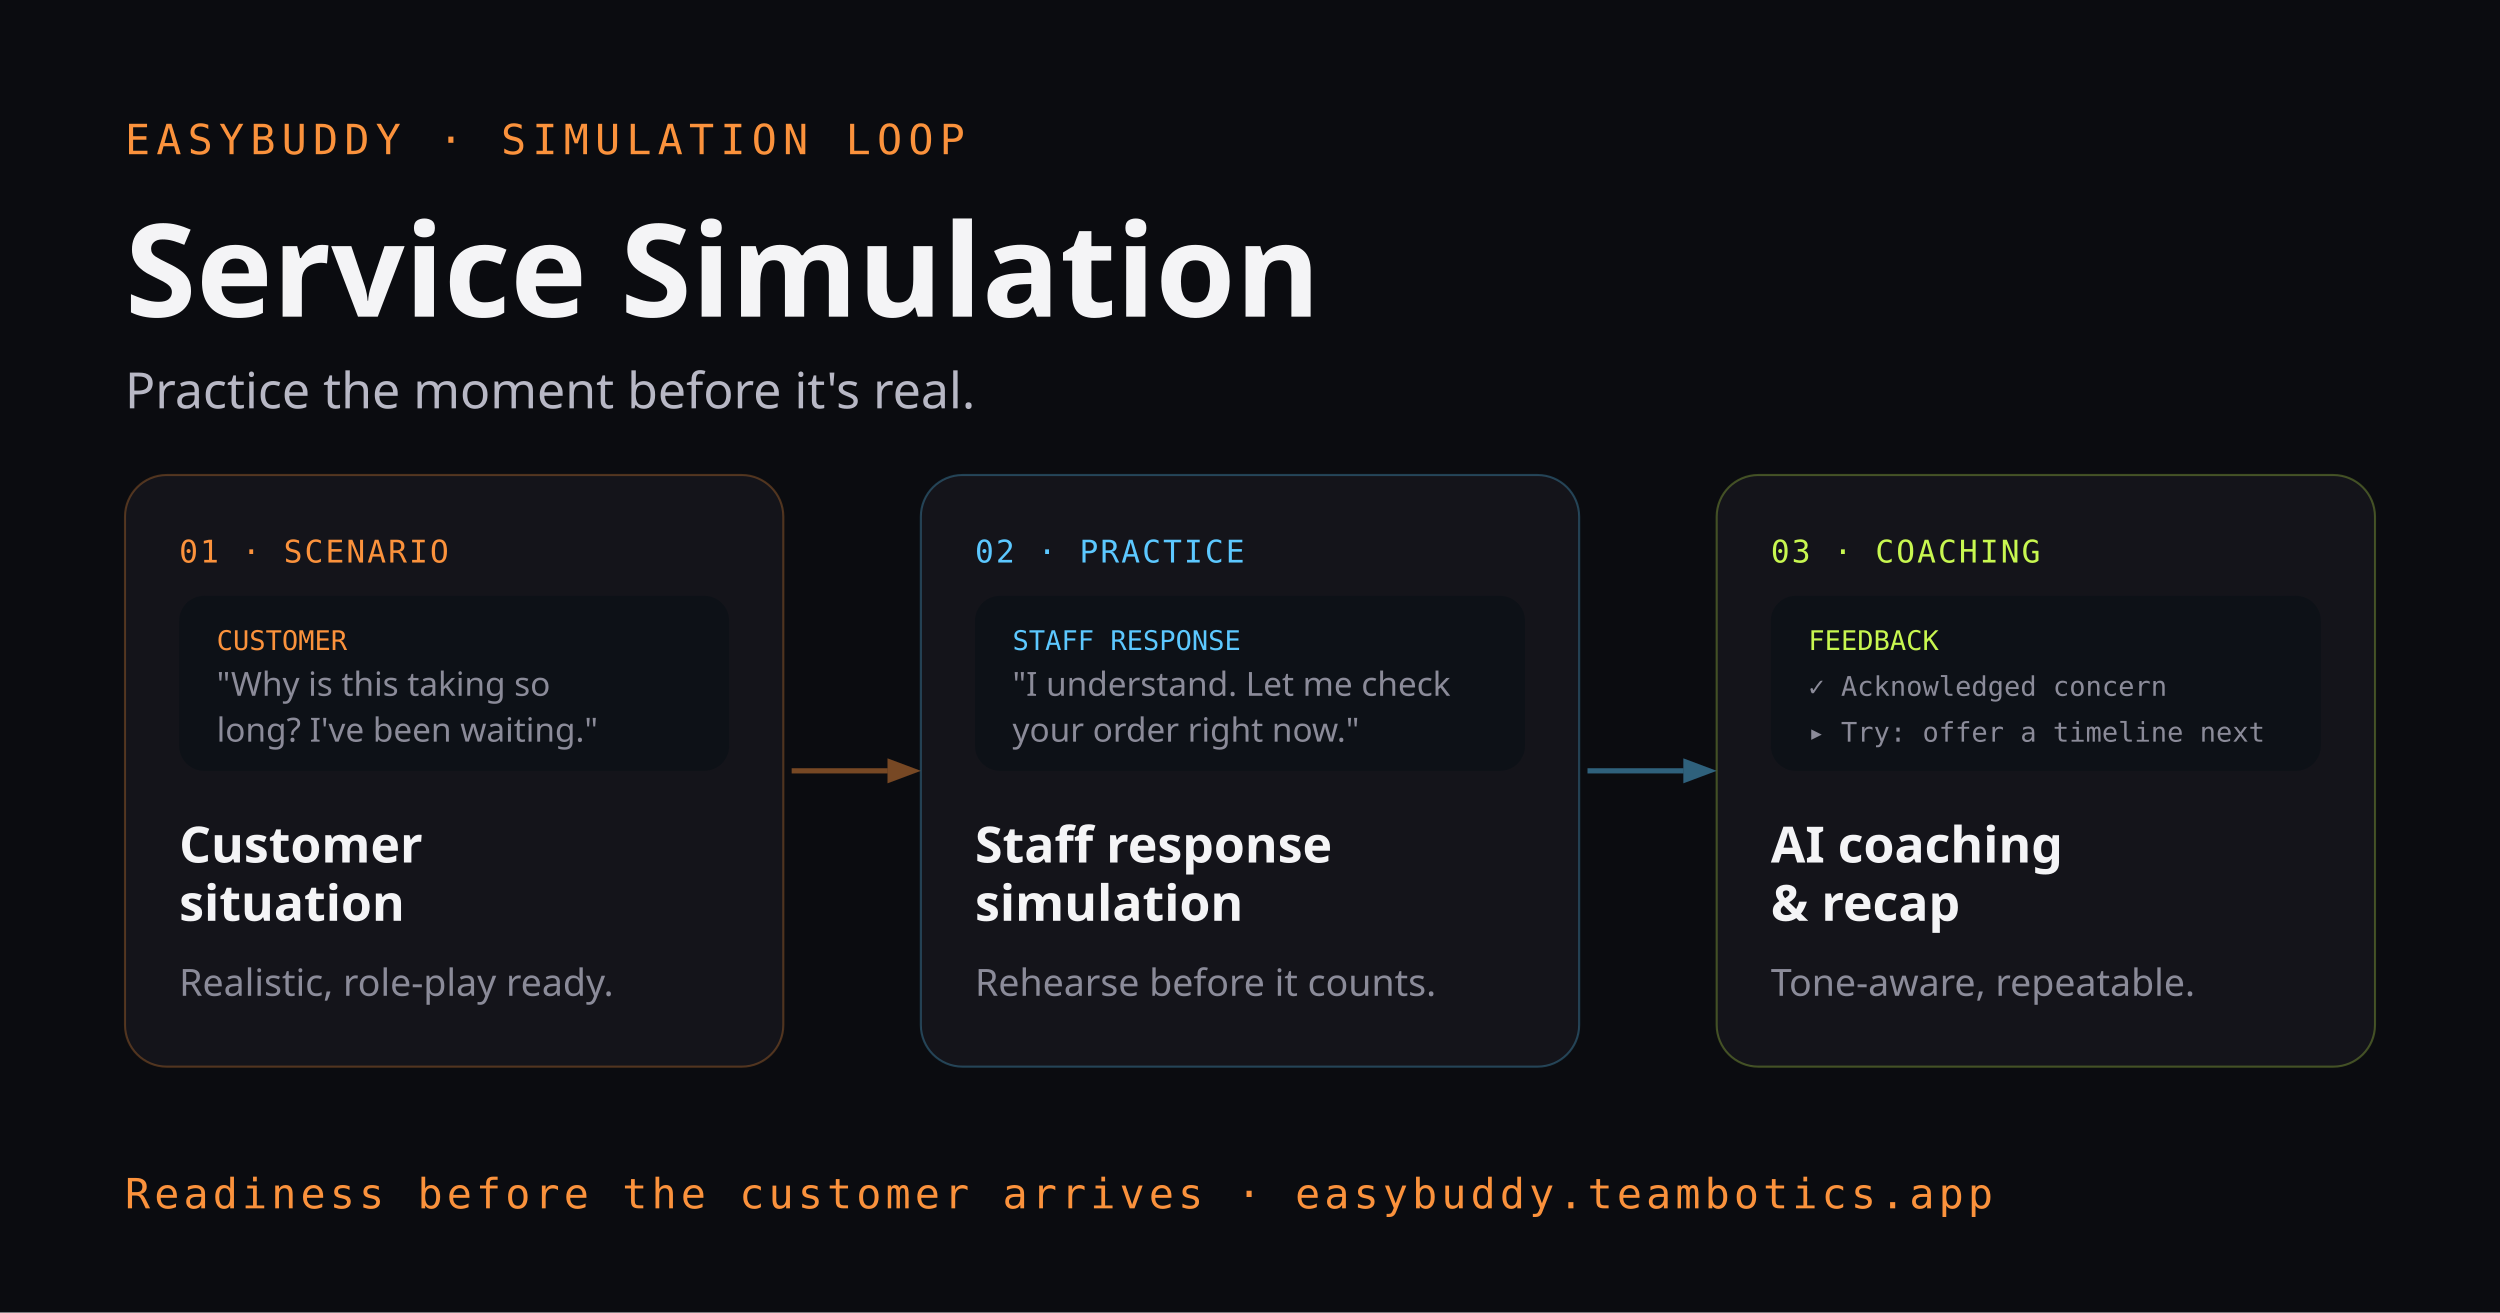
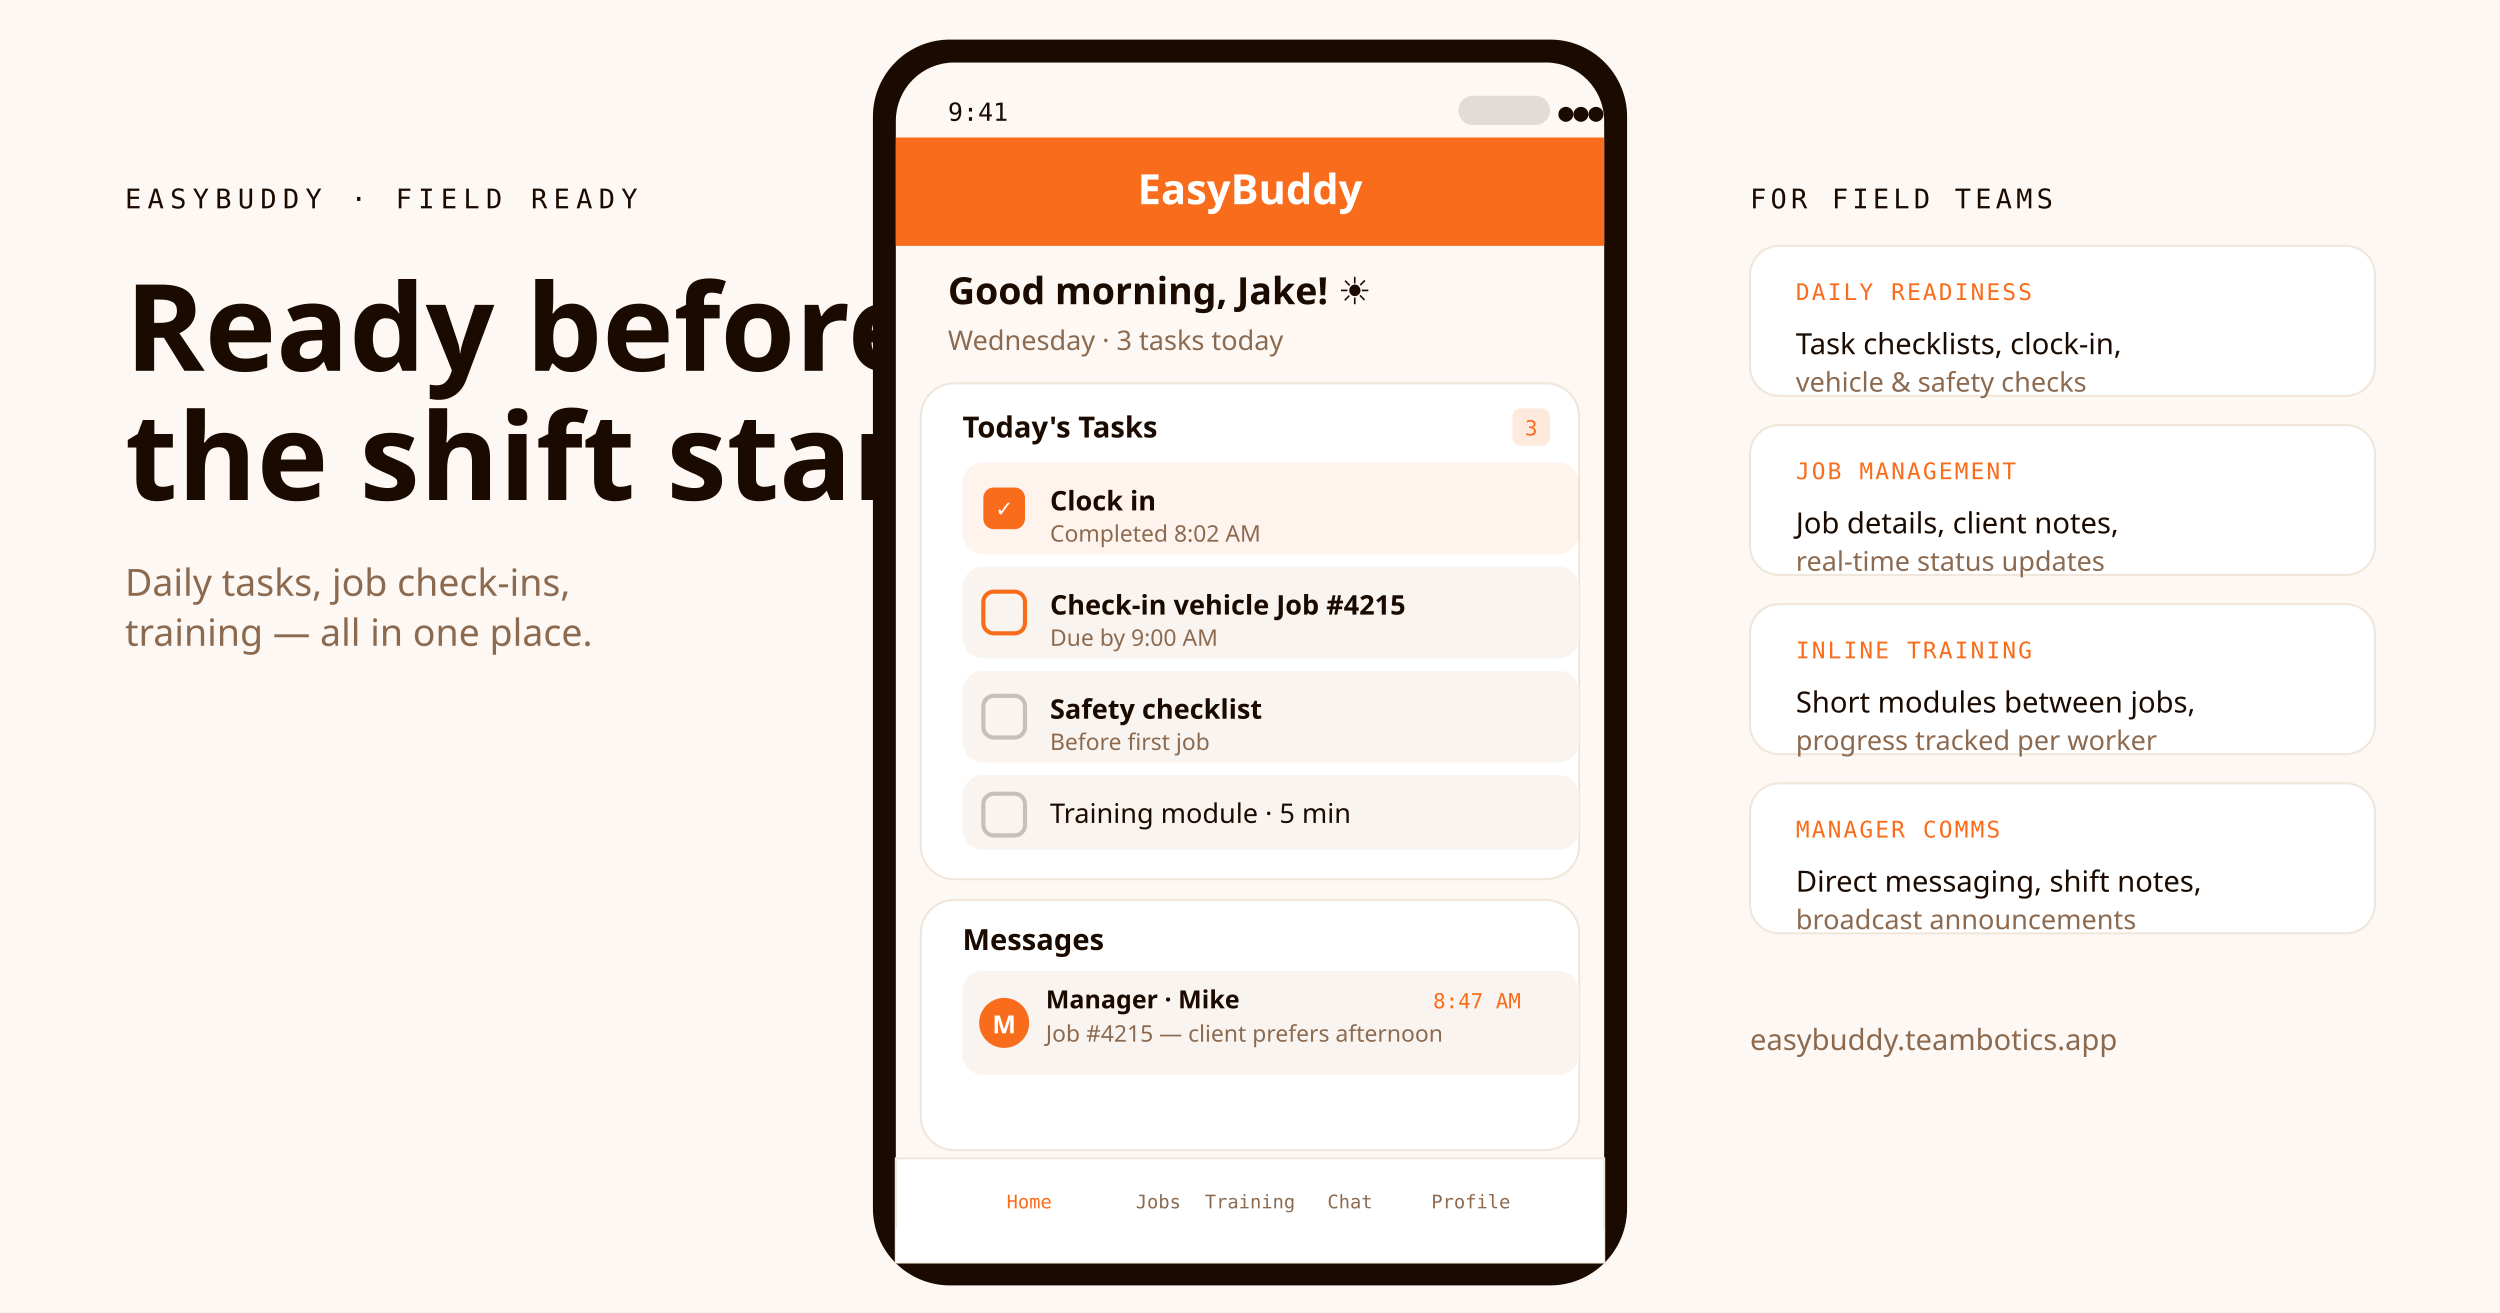
<svg xmlns="http://www.w3.org/2000/svg" width="1200" height="630" viewBox="0 0 1200 630" role="img" aria-labelledby="easy-title easy-desc">
-   <rect width="1200" height="630" fill="#0b0c10" />
-   <text x="60" y="74" fill="#fb923c" font-family="Geist Mono, monospace" font-size="20" letter-spacing="3">EASYBUDDY · SIMULATION LOOP</text>
-   <text x="60" y="152" fill="#f4f4f6" font-family="Bricolage Grotesque, sans-serif" font-size="62" font-weight="800">Service Simulation</text>
-   <text x="60" y="196" fill="#b8b8c5" font-family="Hanken Grotesk, sans-serif" font-size="24">Practice the moment before it's real.</text>
-   <rect x="60" y="228" width="316" height="284" rx="20" fill="#14141a" stroke="#fb923c" stroke-opacity="0.28" />
-   <text x="86" y="270" fill="#fb923c" font-family="Geist Mono, monospace" font-size="15" letter-spacing="1">01 · SCENARIO</text>
-   <rect x="86" y="286" width="264" height="84" rx="12" fill="#0d1117" />
-   <text x="104" y="312" fill="#fb923c" font-family="Geist Mono, monospace" font-size="13">CUSTOMER</text>
-   <text x="104" y="334" fill="#8b8b99" font-family="Hanken Grotesk, sans-serif" font-size="16">"Why is this taking so</text>
-   <text x="104" y="356" fill="#8b8b99" font-family="Hanken Grotesk, sans-serif" font-size="16">long? I've been waiting."</text>
-   <text x="86" y="414" fill="#f4f4f6" font-family="Hanken Grotesk, sans-serif" font-size="24" font-weight="700">Customer</text>
-   <text x="86" y="442" fill="#f4f4f6" font-family="Hanken Grotesk, sans-serif" font-size="24" font-weight="700">situation</text>
-   <text x="86" y="478" fill="#8b8b99" font-family="Hanken Grotesk, sans-serif" font-size="18">Realistic, role-play ready.</text>
-   <line x1="380" y1="370" x2="426" y2="370" stroke="#fb923c" stroke-opacity="0.45" stroke-width="2.5" />
-   <polygon points="426,364 442,370 426,376" fill="#fb923c" fill-opacity="0.45" />
-   <rect x="442" y="228" width="316" height="284" rx="20" fill="#14141a" stroke="#5cc8ff" stroke-opacity="0.28" />
-   <text x="468" y="270" fill="#5cc8ff" font-family="Geist Mono, monospace" font-size="15" letter-spacing="1">02 · PRACTICE</text>
-   <rect x="468" y="286" width="264" height="84" rx="12" fill="#0d1117" />
-   <text x="486" y="312" fill="#5cc8ff" font-family="Geist Mono, monospace" font-size="13">STAFF RESPONSE</text>
-   <text x="486" y="334" fill="#8b8b99" font-family="Hanken Grotesk, sans-serif" font-size="16">"I understand. Let me check</text>
-   <text x="486" y="356" fill="#8b8b99" font-family="Hanken Grotesk, sans-serif" font-size="16">your order right now."</text>
-   <text x="468" y="414" fill="#f4f4f6" font-family="Hanken Grotesk, sans-serif" font-size="24" font-weight="700">Staff response</text>
-   <text x="468" y="442" fill="#f4f4f6" font-family="Hanken Grotesk, sans-serif" font-size="24" font-weight="700">simulation</text>
-   <text x="468" y="478" fill="#8b8b99" font-family="Hanken Grotesk, sans-serif" font-size="18">Rehearse before it counts.</text>
-   <line x1="762" y1="370" x2="808" y2="370" stroke="#5cc8ff" stroke-opacity="0.45" stroke-width="2.5" />
-   <polygon points="808,364 824,370 808,376" fill="#5cc8ff" fill-opacity="0.45" />
-   <rect x="824" y="228" width="316" height="284" rx="20" fill="#14141a" stroke="#c8f750" stroke-opacity="0.28" />
-   <text x="850" y="270" fill="#c8f750" font-family="Geist Mono, monospace" font-size="15" letter-spacing="1">03 · COACHING</text>
-   <rect x="850" y="286" width="264" height="84" rx="12" fill="#0d1117" />
-   <text x="868" y="312" fill="#c8f750" font-family="Geist Mono, monospace" font-size="13">FEEDBACK</text>
-   <text x="868" y="334" fill="#8b8b99" font-family="Geist Mono, monospace" font-size="13">✓ Acknowledged concern</text>
-   <text x="868" y="356" fill="#8b8b99" font-family="Geist Mono, monospace" font-size="13">▸ Try: offer a timeline next</text>
-   <text x="850" y="414" fill="#f4f4f6" font-family="Hanken Grotesk, sans-serif" font-size="24" font-weight="700">AI coaching</text>
-   <text x="850" y="442" fill="#f4f4f6" font-family="Hanken Grotesk, sans-serif" font-size="24" font-weight="700">&amp; recap</text>
-   <text x="850" y="478" fill="#8b8b99" font-family="Hanken Grotesk, sans-serif" font-size="18">Tone-aware, repeatable.</text>
-   <text x="60" y="580" fill="#fb923c" font-family="Geist Mono, monospace" font-size="20" letter-spacing="2">Readiness before the customer arrives · easybuddy.teambotics.app</text>
+   <rect width="1200" height="630" fill="#fdf8f3" />
+   <text x="60" y="100" fill="#1a0a00" font-family="Geist Mono, monospace" font-size="13" letter-spacing="3">EASYBUDDY · FIELD READY</text>
+   <text x="60" y="178" fill="#1a0a00" font-family="Bricolage Grotesque, sans-serif" font-size="58" font-weight="800">Ready before</text>
+   <text x="60" y="240" fill="#1a0a00" font-family="Bricolage Grotesque, sans-serif" font-size="58" font-weight="800">the shift starts.</text>
+   <text x="60" y="286" fill="#8c6a50" font-family="Hanken Grotesk, sans-serif" font-size="18">Daily tasks, job check-ins,</text>
+   <text x="60" y="310" fill="#8c6a50" font-family="Hanken Grotesk, sans-serif" font-size="18">training — all in one place.</text>
+   <rect x="420" y="20" width="360" height="596" rx="36" fill="#1a0a00" stroke="#1a0a00" stroke-width="2" />
+   <rect x="430" y="30" width="340" height="576" rx="28" fill="#fdf8f3" />
+   <text x="455" y="58" fill="#1a0a00" font-family="Geist Mono, monospace" font-size="12">9:41</text>
+   <rect x="700" y="46" width="44" height="14" rx="7" fill="#1a0a00" fill-opacity="0.12" />
+   <text x="748" y="58" fill="#1a0a00" font-family="Geist Mono, monospace" font-size="12">●●●</text>
+   <rect x="430" y="66" width="340" height="52" fill="#f96c1b" />
+   <text x="600" y="98" fill="#ffffff" font-family="Bricolage Grotesque, sans-serif" font-size="20" font-weight="700" text-anchor="middle">EasyBuddy</text>
+   <text x="455" y="146" fill="#1a0a00" font-family="Bricolage Grotesque, sans-serif" font-size="18" font-weight="700">Good morning, Jake! ☀️</text>
+   <text x="455" y="168" fill="#8c6a50" font-family="Hanken Grotesk, sans-serif" font-size="13">Wednesday · 3 tasks today</text>
+   <rect x="442" y="184" width="316" height="238" rx="16" fill="#ffffff" stroke="#f0e6db" stroke-width="1" />
+   <text x="462" y="210" fill="#1a0a00" font-family="Hanken Grotesk, sans-serif" font-size="14" font-weight="700">Today's Tasks</text>
+   <rect x="726" y="196" width="18" height="18" rx="4" fill="#f96c1b" fill-opacity="0.15" />
+   <text x="735" y="209" fill="#f96c1b" font-family="Geist Mono, monospace" font-size="10" text-anchor="middle">3</text>
+   <rect x="462" y="222" width="296" height="44" rx="10" fill="#f96c1b" fill-opacity="0.08" />
+   <rect x="472" y="234" width="20" height="20" rx="5" fill="#f96c1b" />
+   <text x="482" y="248" fill="#ffffff" font-family="Geist Mono, monospace" font-size="12" text-anchor="middle">✓</text>
+   <text x="504" y="245" fill="#1a0a00" font-family="Hanken Grotesk, sans-serif" font-size="13" font-weight="600">Clock in</text>
+   <text x="504" y="260" fill="#8c6a50" font-family="Hanken Grotesk, sans-serif" font-size="11">Completed 8:02 AM</text>
+   <rect x="462" y="272" width="296" height="44" rx="10" fill="#f9f4ef" />
+   <rect x="472" y="284" width="20" height="20" rx="5" fill="none" stroke="#f96c1b" stroke-width="2" />
+   <text x="504" y="295" fill="#1a0a00" font-family="Hanken Grotesk, sans-serif" font-size="13" font-weight="600">Check-in vehicle Job #4215</text>
+   <text x="504" y="310" fill="#8c6a50" font-family="Hanken Grotesk, sans-serif" font-size="11">Due by 9:00 AM</text>
+   <rect x="462" y="322" width="296" height="44" rx="10" fill="#f9f4ef" />
+   <rect x="472" y="334" width="20" height="20" rx="5" fill="none" stroke="#c8c0b8" stroke-width="2" />
+   <text x="504" y="345" fill="#1a0a00" font-family="Hanken Grotesk, sans-serif" font-size="13" font-weight="600">Safety checklist</text>
+   <text x="504" y="360" fill="#8c6a50" font-family="Hanken Grotesk, sans-serif" font-size="11">Before first job</text>
+   <rect x="462" y="372" width="296" height="36" rx="10" fill="#f9f4ef" />
+   <rect x="472" y="381" width="20" height="20" rx="5" fill="none" stroke="#c8c0b8" stroke-width="2" />
+   <text x="504" y="395" fill="#1a0a00" font-family="Hanken Grotesk, sans-serif" font-size="13">Training module · 5 min</text>
+   <rect x="442" y="432" width="316" height="120" rx="16" fill="#ffffff" stroke="#f0e6db" stroke-width="1" />
+   <text x="462" y="456" fill="#1a0a00" font-family="Hanken Grotesk, sans-serif" font-size="14" font-weight="700">Messages</text>
+   <rect x="462" y="466" width="296" height="50" rx="10" fill="#f9f4ef" />
+   <circle cx="482" cy="491" r="12" fill="#f96c1b" />
+   <text x="482" y="496" fill="#ffffff" font-family="Hanken Grotesk, sans-serif" font-size="12" font-weight="700" text-anchor="middle">M</text>
+   <text x="502" y="484" fill="#1a0a00" font-family="Hanken Grotesk, sans-serif" font-size="12" font-weight="600">Manager · Mike</text>
+   <text x="502" y="500" fill="#8c6a50" font-family="Hanken Grotesk, sans-serif" font-size="11">Job #4215 — client prefers afternoon</text>
+   <text x="730" y="484" fill="#f96c1b" font-family="Geist Mono, monospace" font-size="10" text-anchor="end">8:47 AM</text>
+   <rect x="430" y="556" width="340" height="50" rx="0" fill="#ffffff" stroke="#f0e6db" stroke-width="1" />
+   <rect x="430" y="590" width="340" height="16" rx="0" fill="#ffffff" />
+   <text x="494" y="580" fill="#f96c1b" font-family="Geist Mono, monospace" font-size="9" text-anchor="middle">Home</text>
+   <text x="556" y="580" fill="#8c6a50" font-family="Geist Mono, monospace" font-size="9" text-anchor="middle">Jobs</text>
+   <text x="600" y="580" fill="#8c6a50" font-family="Geist Mono, monospace" font-size="9" text-anchor="middle">Training</text>
+   <text x="648" y="580" fill="#8c6a50" font-family="Geist Mono, monospace" font-size="9" text-anchor="middle">Chat</text>
+   <text x="706" y="580" fill="#8c6a50" font-family="Geist Mono, monospace" font-size="9" text-anchor="middle">Profile</text>
+   <text x="840" y="100" fill="#1a0a00" font-family="Geist Mono, monospace" font-size="13" letter-spacing="2">FOR FIELD TEAMS</text>
+   <rect x="840" y="118" width="300" height="72" rx="14" fill="#ffffff" stroke="#f0e6db" stroke-width="1" />
+   <text x="862" y="144" fill="#f96c1b" font-family="Geist Mono, monospace" font-size="11" letter-spacing="1">DAILY READINESS</text>
+   <text x="862" y="170" fill="#1a0a00" font-family="Hanken Grotesk, sans-serif" font-size="14">Task checklists, clock-in,</text>
+   <text x="862" y="188" fill="#8c6a50" font-family="Hanken Grotesk, sans-serif" font-size="13">vehicle &amp; safety checks</text>
+   <rect x="840" y="204" width="300" height="72" rx="14" fill="#ffffff" stroke="#f0e6db" stroke-width="1" />
+   <text x="862" y="230" fill="#f96c1b" font-family="Geist Mono, monospace" font-size="11" letter-spacing="1">JOB MANAGEMENT</text>
+   <text x="862" y="256" fill="#1a0a00" font-family="Hanken Grotesk, sans-serif" font-size="14">Job details, client notes,</text>
+   <text x="862" y="274" fill="#8c6a50" font-family="Hanken Grotesk, sans-serif" font-size="13">real-time status updates</text>
+   <rect x="840" y="290" width="300" height="72" rx="14" fill="#ffffff" stroke="#f0e6db" stroke-width="1" />
+   <text x="862" y="316" fill="#f96c1b" font-family="Geist Mono, monospace" font-size="11" letter-spacing="1">INLINE TRAINING</text>
+   <text x="862" y="342" fill="#1a0a00" font-family="Hanken Grotesk, sans-serif" font-size="14">Short modules between jobs,</text>
+   <text x="862" y="360" fill="#8c6a50" font-family="Hanken Grotesk, sans-serif" font-size="13">progress tracked per worker</text>
+   <rect x="840" y="376" width="300" height="72" rx="14" fill="#ffffff" stroke="#f0e6db" stroke-width="1" />
+   <text x="862" y="402" fill="#f96c1b" font-family="Geist Mono, monospace" font-size="11" letter-spacing="1">MANAGER COMMS</text>
+   <text x="862" y="428" fill="#1a0a00" font-family="Hanken Grotesk, sans-serif" font-size="14">Direct messaging, shift notes,</text>
+   <text x="862" y="446" fill="#8c6a50" font-family="Hanken Grotesk, sans-serif" font-size="13">broadcast announcements</text>
+   <text x="840" y="504" fill="#8c6a50" font-family="Hanken Grotesk, sans-serif" font-size="14">easybuddy.teambotics.app</text>
</svg>
